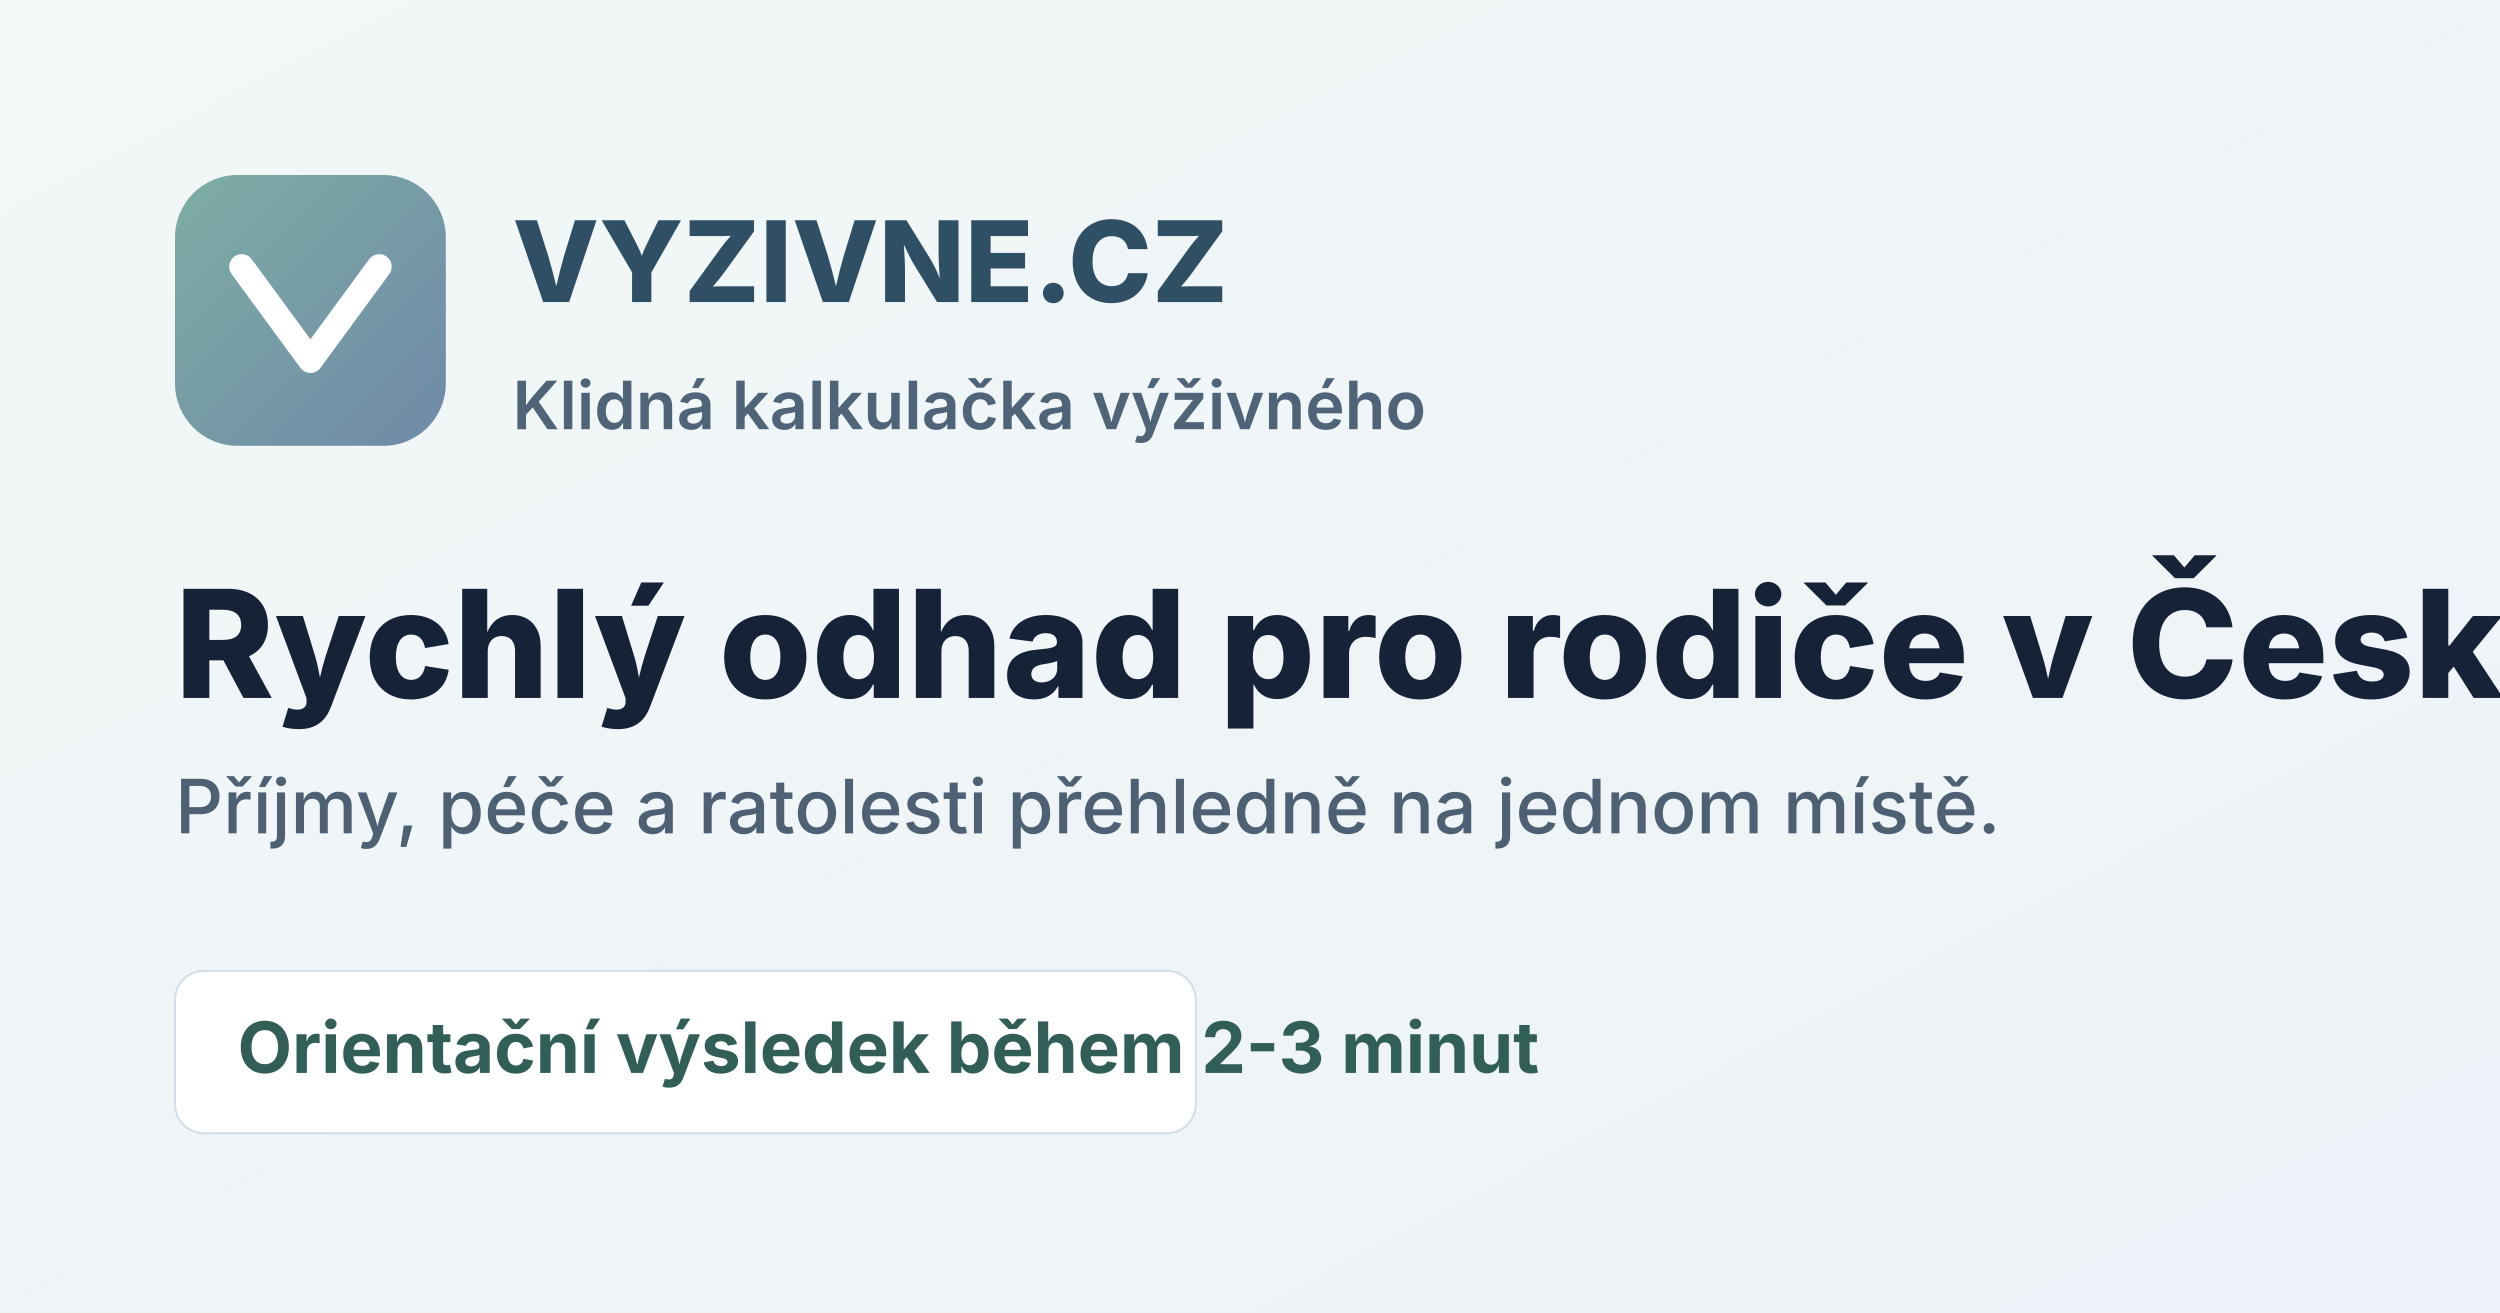
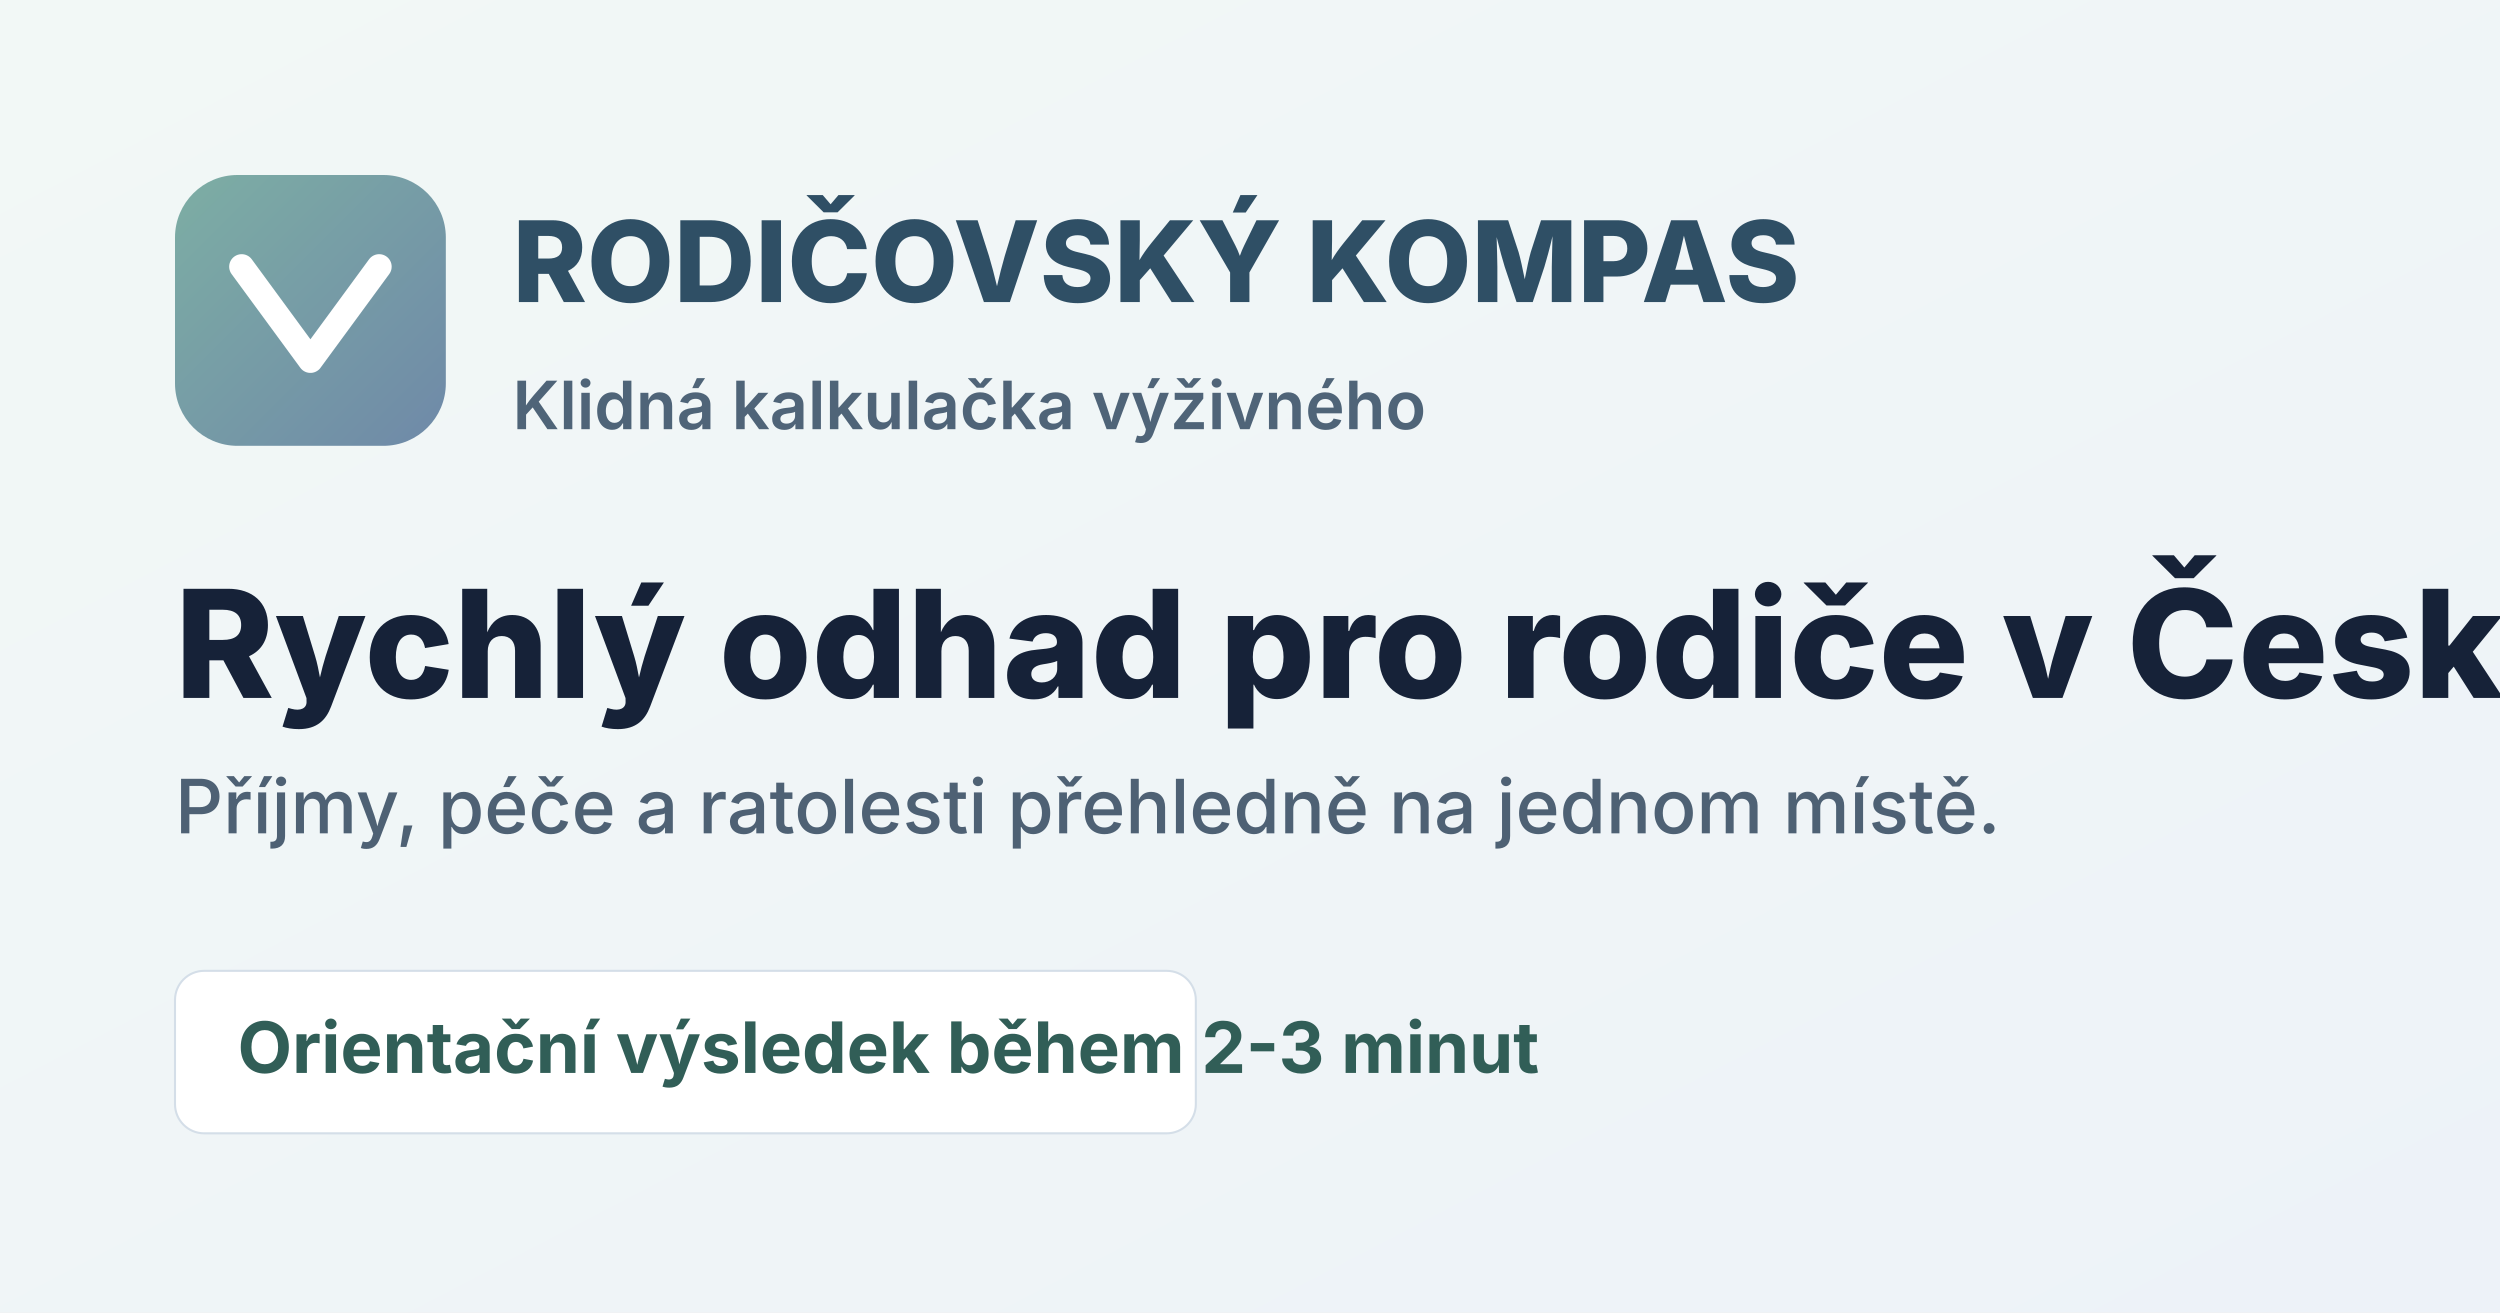
<svg xmlns="http://www.w3.org/2000/svg" width="1200" height="630" viewBox="0 0 1200 630" role="img" aria-labelledby="title desc">
  <defs>
    <linearGradient id="bg" x1="0%" y1="0%" x2="100%" y2="100%">
      <stop offset="0%" stop-color="#F2F8F6" />
      <stop offset="100%" stop-color="#EDF2F8" />
    </linearGradient>
    <linearGradient id="mark" x1="0%" y1="0%" x2="100%" y2="100%">
      <stop offset="0%" stop-color="#7DAEA4" />
      <stop offset="100%" stop-color="#6F89A8" />
    </linearGradient>
  </defs>
  <rect width="1200" height="630" fill="url(#bg)" />
  <rect x="84" y="84" width="130" height="130" rx="30" fill="url(#mark)" />
  <path d="M116 128L149 173L182 128" fill="none" stroke="#FFFFFF" stroke-width="12" stroke-linecap="round" stroke-linejoin="round" />
-   <text x="246" y="145" font-family="Inter,Segoe UI,Arial,sans-serif" font-size="54" font-weight="800" fill="#2F4F65">VYZIVNE.CZ</text>
+   <text x="246" y="145" font-family="Inter,Segoe UI,Arial,sans-serif" font-size="54" font-weight="800" fill="#2F4F65">RODIČOVSKÝ KOMPAS</text>
  <text x="246" y="206" font-family="Inter,Segoe UI,Arial,sans-serif" font-size="32" font-weight="600" fill="#4F6478">Klidná kalkulačka výživného</text>
  <text x="84" y="335" font-family="Inter,Segoe UI,Arial,sans-serif" font-size="72" font-weight="800" fill="#162238">Rychlý odhad pro rodiče v Česku</text>
  <text x="84" y="400" font-family="Inter,Segoe UI,Arial,sans-serif" font-size="36" font-weight="500" fill="#4E6174">Příjmy, péče a ratolesti přehledně na jednom místě.</text>
  <rect x="84" y="466" width="490" height="78" rx="14" fill="#FFFFFF" stroke="#D4DEE8" />
  <text x="114" y="515" font-family="Inter,Segoe UI,Arial,sans-serif" font-size="34" font-weight="700" fill="#315E57">Orientační výsledek během 2-3 minut</text>
</svg>
